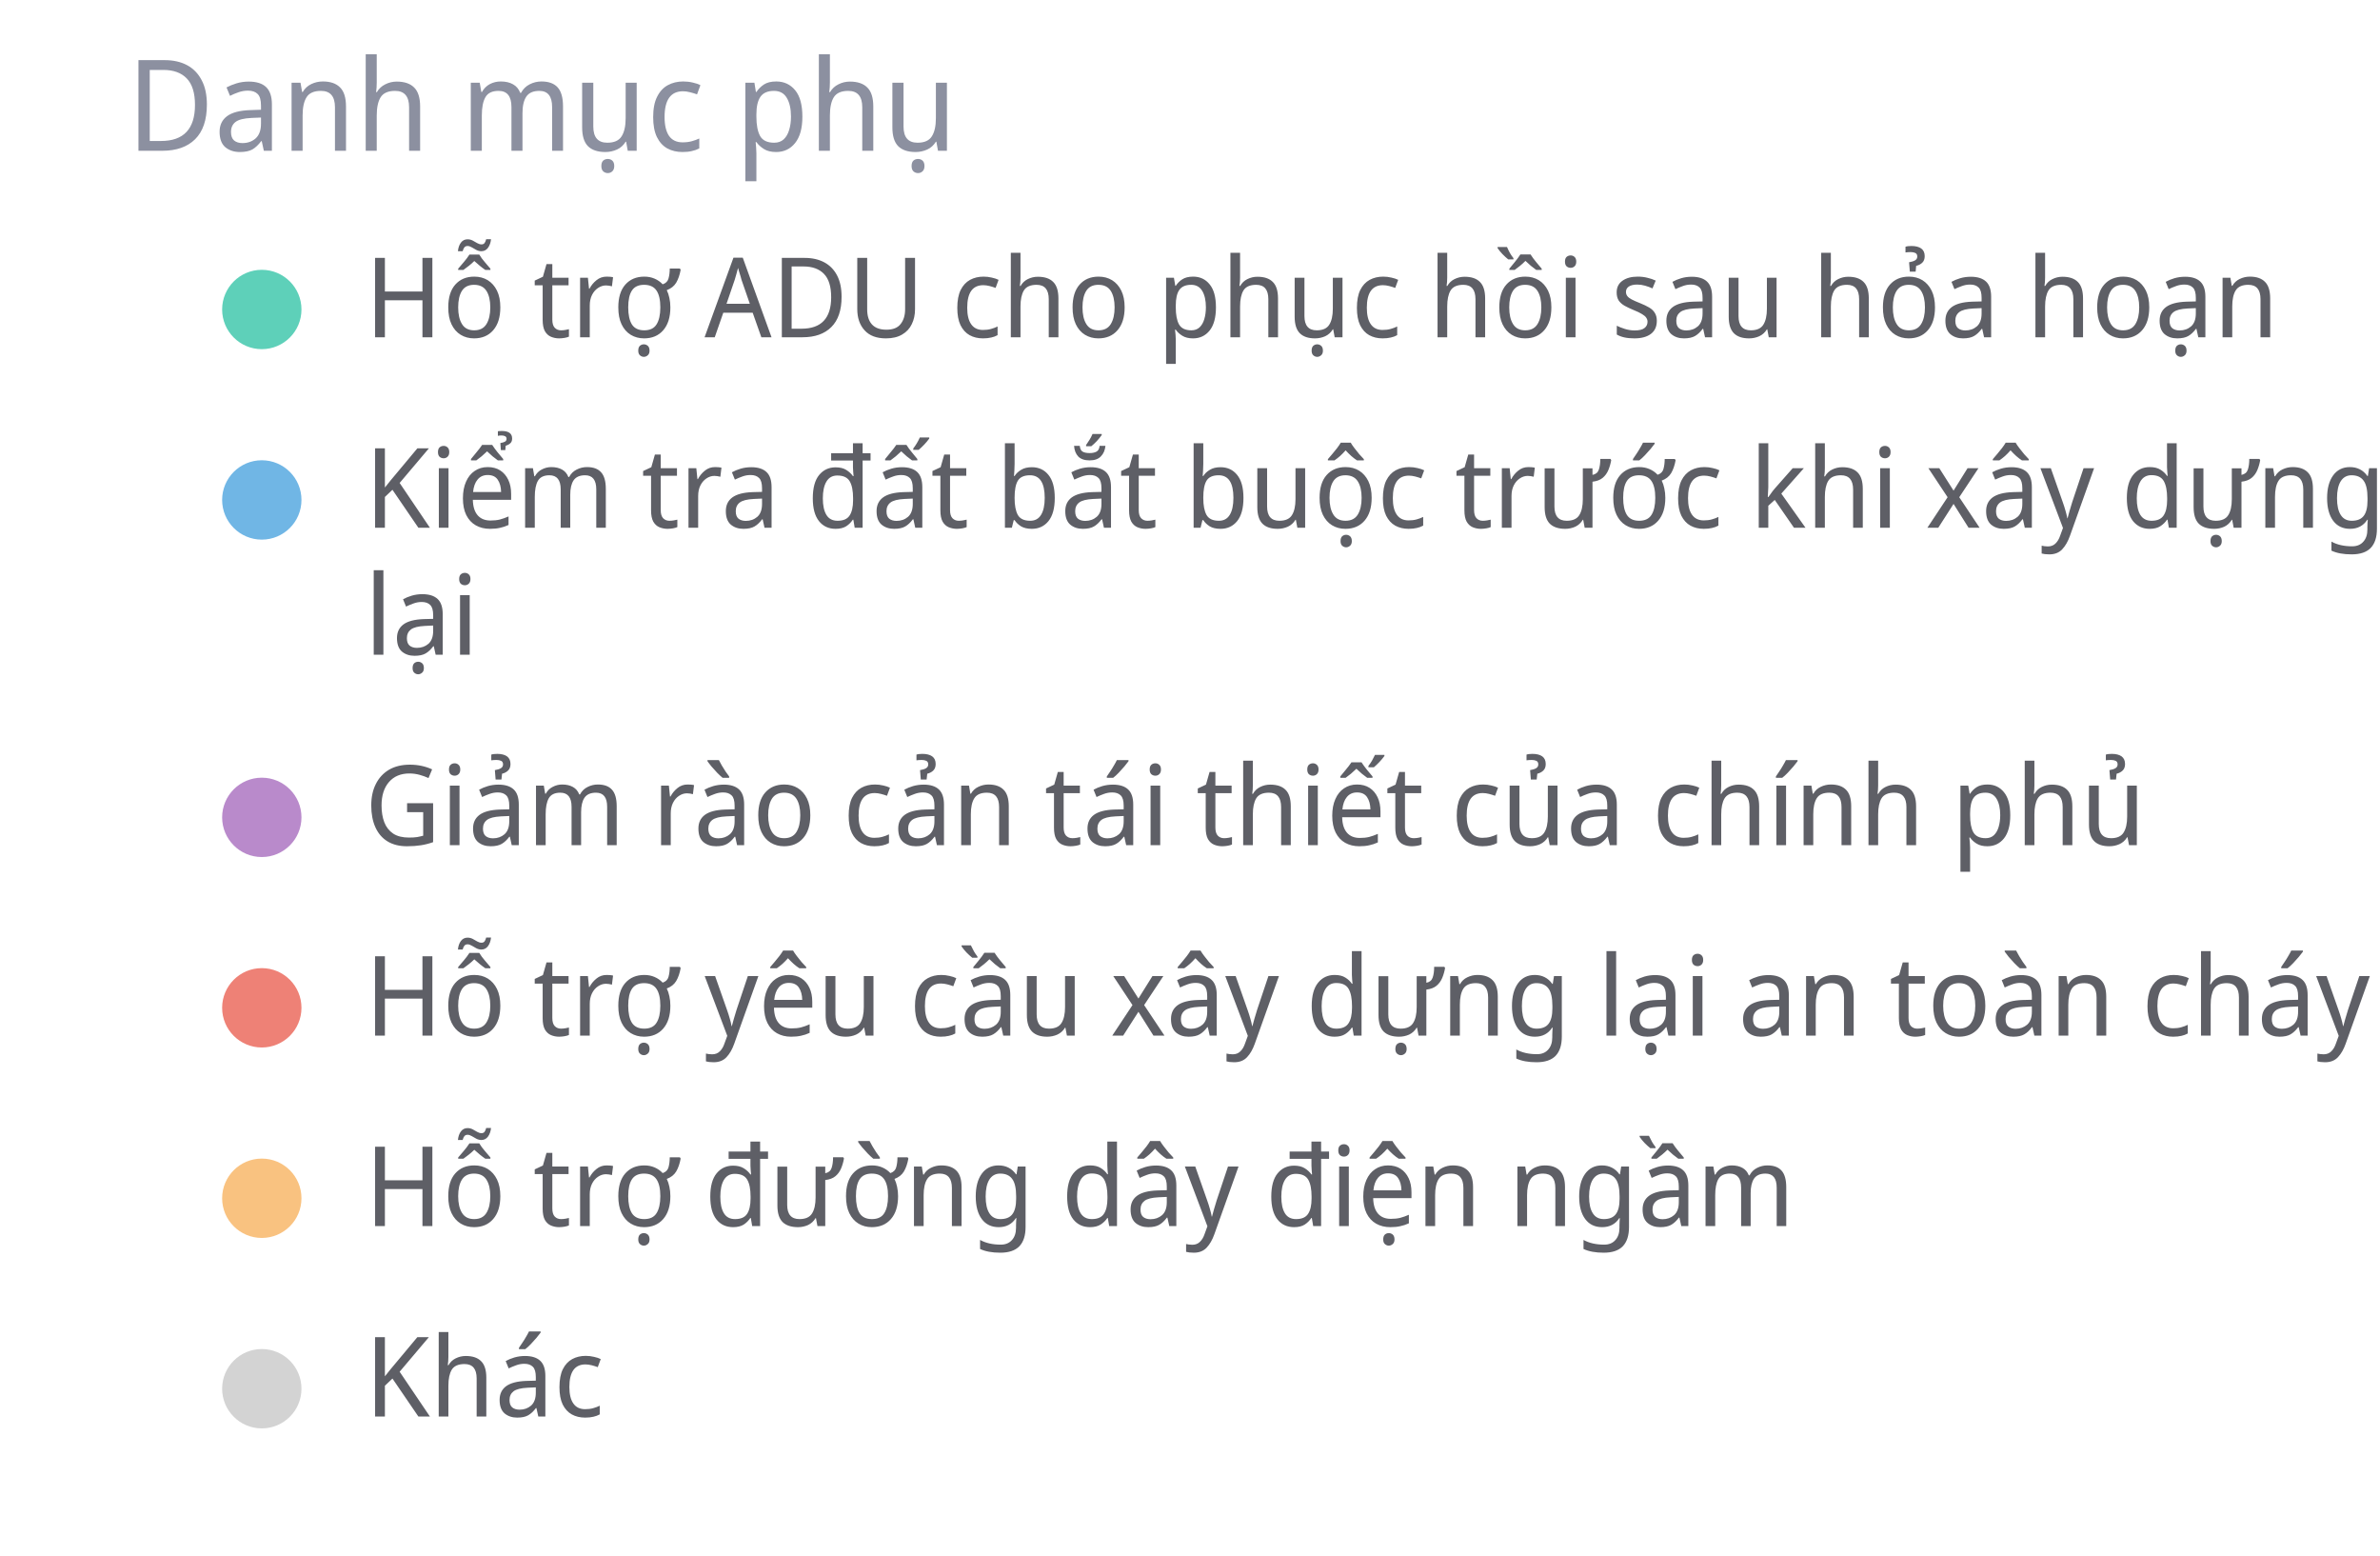
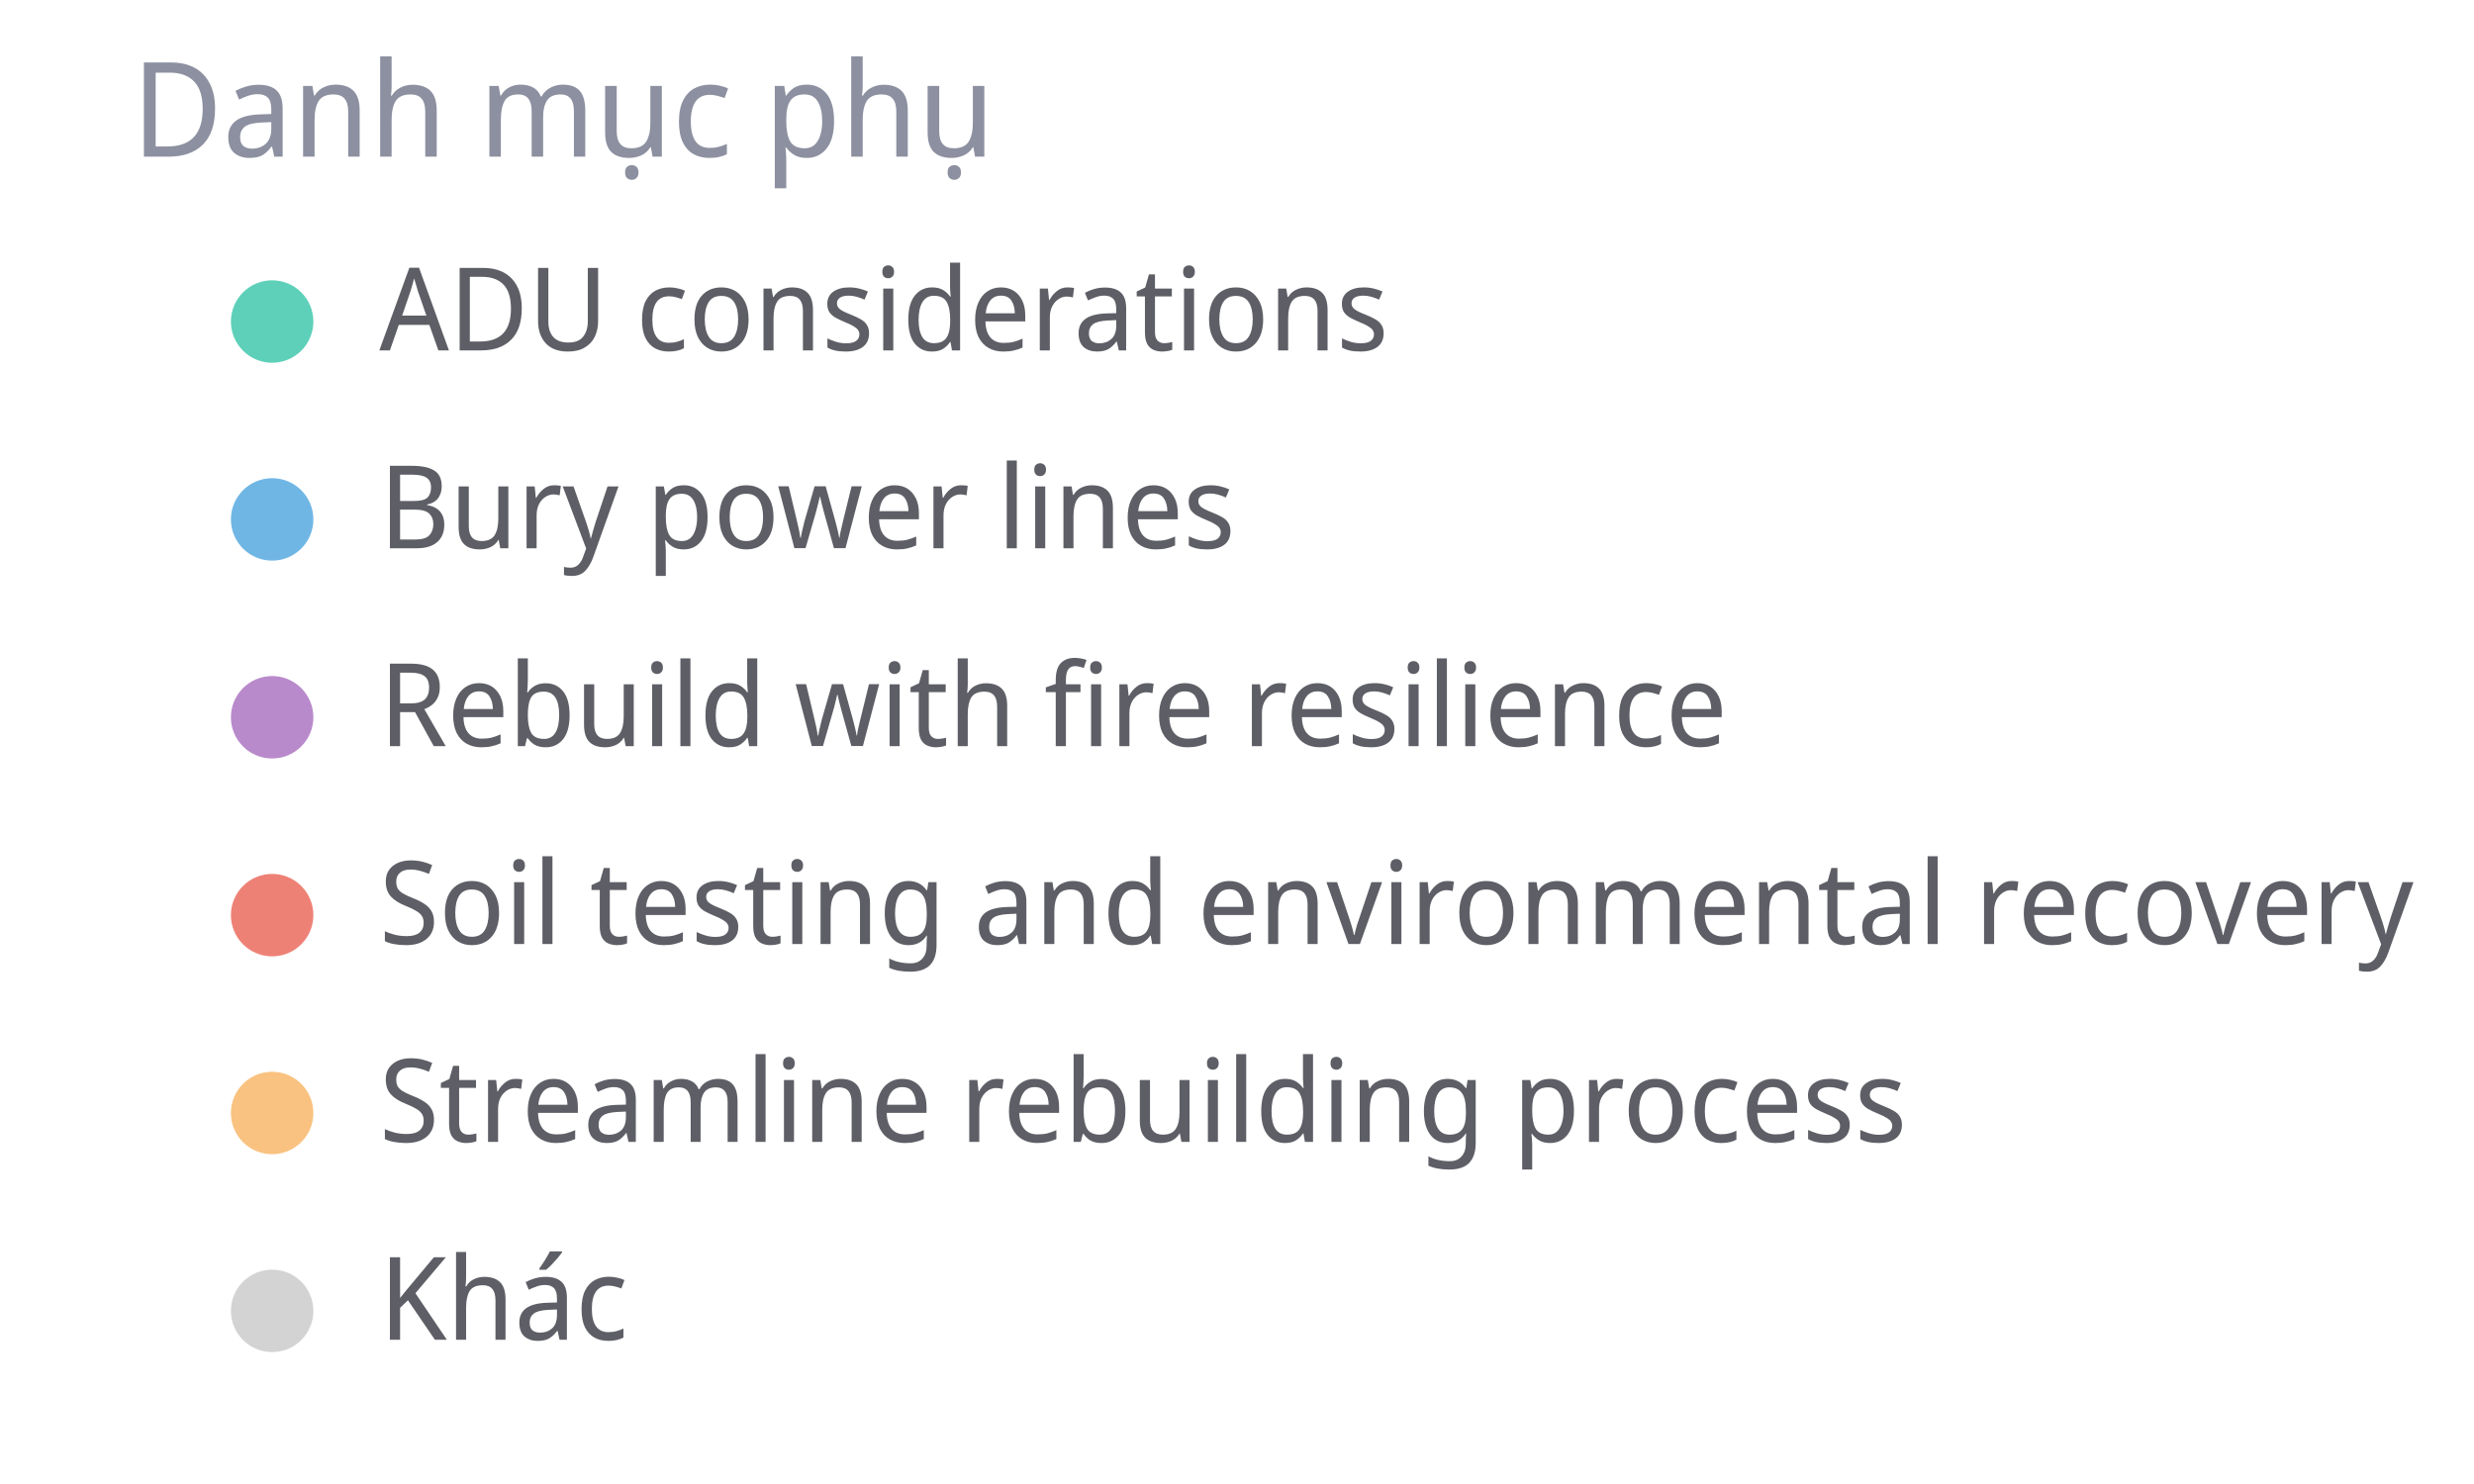
- <svg xmlns="http://www.w3.org/2000/svg" width="300" height="196" viewBox="0 0 300 196" preserveAspectRatio="xMidYMid meet">
+ <svg xmlns="http://www.w3.org/2000/svg" width="300" height="180" viewBox="0 0 300 180" preserveAspectRatio="xMidYMid meet">
  <text x="16" y="19" font-family="Noto Sans Display" font-size="16" font-weight="400" fill="#8c90a0">Danh mục phụ</text>
  <circle cx="33" cy="39" r="5" fill="#5ed0b9" fill-opacity="1.0" stroke="none" stroke-width="0.5" />
-   <text fill="#5e5f66" x="46" y="42.5" font-family="Noto Sans Display" font-size="14">Hỗ trợ ADU cho phục hồi sau hỏa hoạn</text>
+   <text fill="#5e5f66" x="46" y="42.5" font-family="Noto Sans Display" font-size="14">ADU considerations</text>
  <circle cx="33" cy="63" r="5" fill="#70b6e5" fill-opacity="1.0" stroke="none" stroke-width="0.5" />
-   <text fill="#5e5f66" x="46" y="66.5" font-family="Noto Sans Display" font-size="14">Kiểm tra đất bắt buộc trước khi xây dựng </text>
-   <text fill="#5e5f66" x="46" y="82.5" font-family="Noto Sans Display" font-size="14">lại</text>
-   <circle cx="33" cy="103" r="5" fill="#b98acb" fill-opacity="1.0" stroke="none" stroke-width="0.5" />
-   <text fill="#5e5f66" x="46" y="106.5" font-family="Noto Sans Display" font-size="14">Giảm rào cản tái thiết của chính phủ</text>
-   <circle cx="33" cy="127" r="5" fill="#ee8176" fill-opacity="1.0" stroke="none" stroke-width="0.5" />
-   <text fill="#5e5f66" x="46" y="130.5" font-family="Noto Sans Display" font-size="14">Hỗ trợ yêu cầu xây dựng lại an toàn cháy</text>
-   <circle cx="33" cy="151" r="5" fill="#f9c280" fill-opacity="1.0" stroke="none" stroke-width="0.5" />
-   <text fill="#5e5f66" x="46" y="154.5" font-family="Noto Sans Display" font-size="14">Hỗ trợ đường dây điện ngầm</text>
-   <circle cx="33" cy="175" r="5" fill="lightgray" fill-opacity="1.0" stroke="none" stroke-width="0.5" />
-   <text fill="#5e5f66" x="46" y="178.5" font-family="Noto Sans Display" font-size="14">Khác</text>
+   <text fill="#5e5f66" x="46" y="66.5" font-family="Noto Sans Display" font-size="14">Bury power lines</text>
+   <circle cx="33" cy="87" r="5" fill="#b98acb" fill-opacity="1.0" stroke="none" stroke-width="0.5" />
+   <text fill="#5e5f66" x="46" y="90.5" font-family="Noto Sans Display" font-size="14">Rebuild with fire resilience</text>
+   <circle cx="33" cy="111" r="5" fill="#ee8176" fill-opacity="1.0" stroke="none" stroke-width="0.5" />
+   <text fill="#5e5f66" x="46" y="114.5" font-family="Noto Sans Display" font-size="14">Soil testing and environmental recovery</text>
+   <circle cx="33" cy="135" r="5" fill="#f9c280" fill-opacity="1.0" stroke="none" stroke-width="0.5" />
+   <text fill="#5e5f66" x="46" y="138.5" font-family="Noto Sans Display" font-size="14">Streamline rebuilding process</text>
+   <circle cx="33" cy="159" r="5" fill="lightgray" fill-opacity="1.0" stroke="none" stroke-width="0.5" />
+   <text fill="#5e5f66" x="46" y="162.5" font-family="Noto Sans Display" font-size="14">Khác</text>
</svg>
